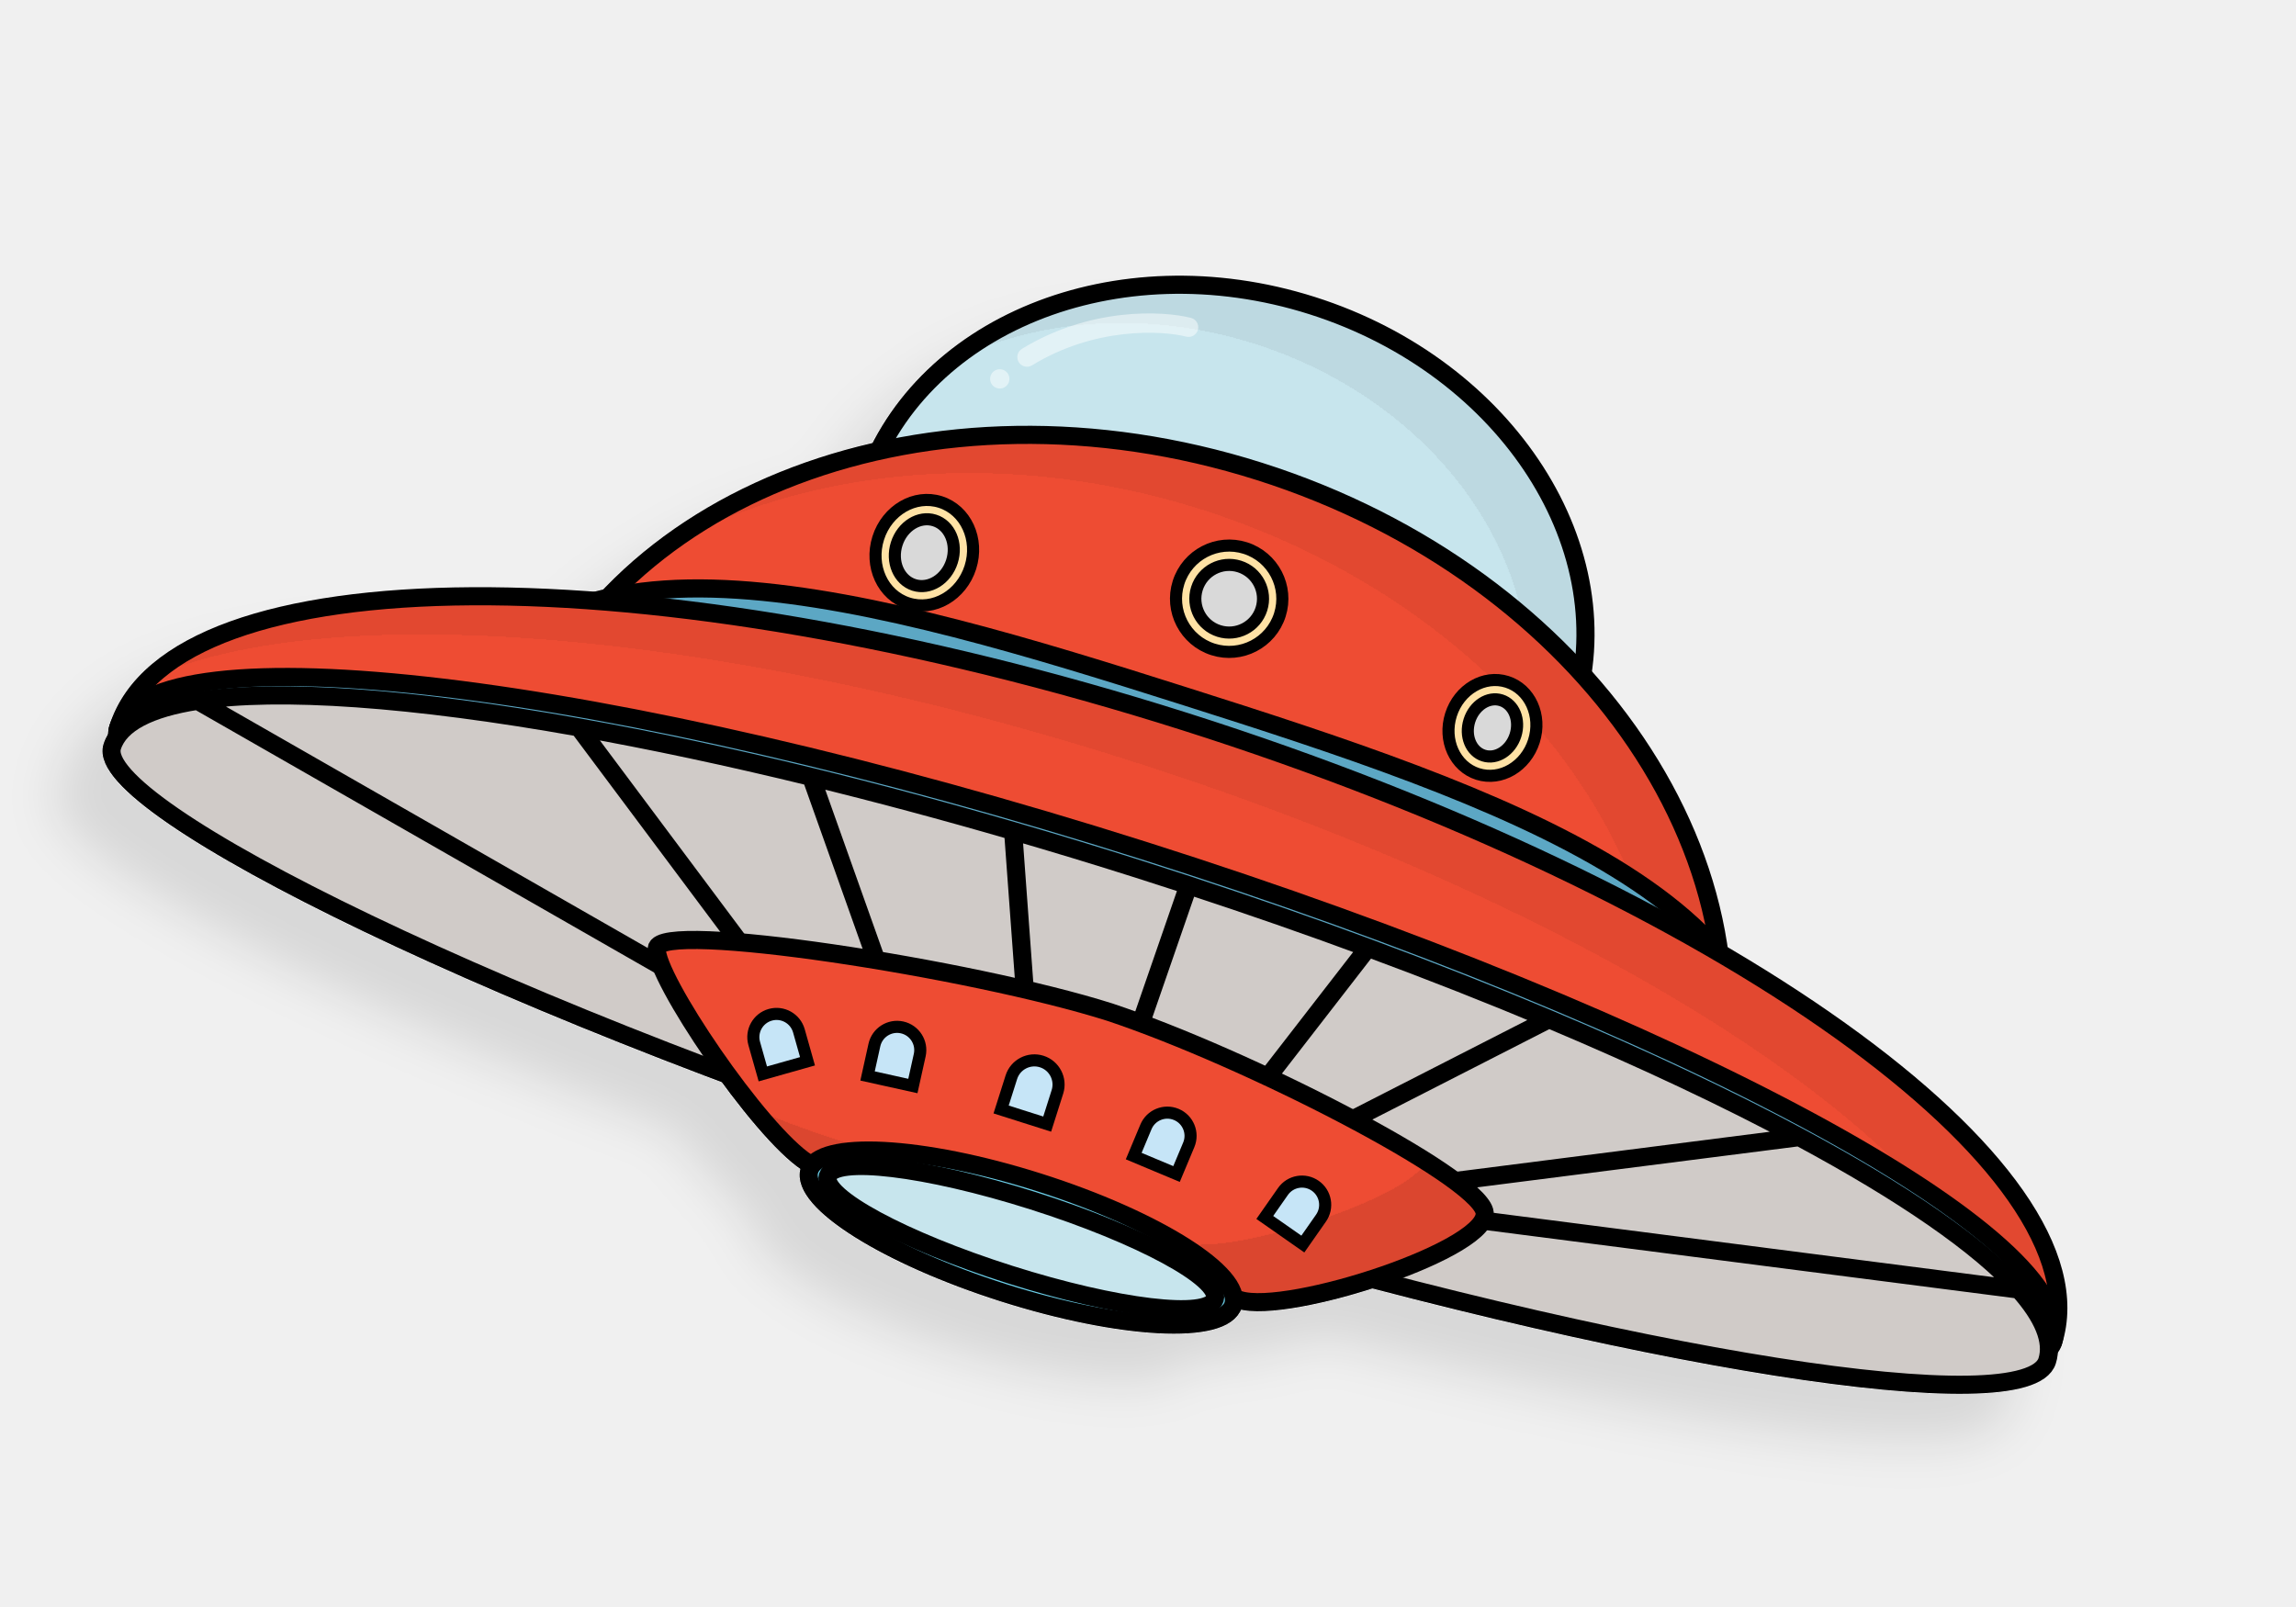
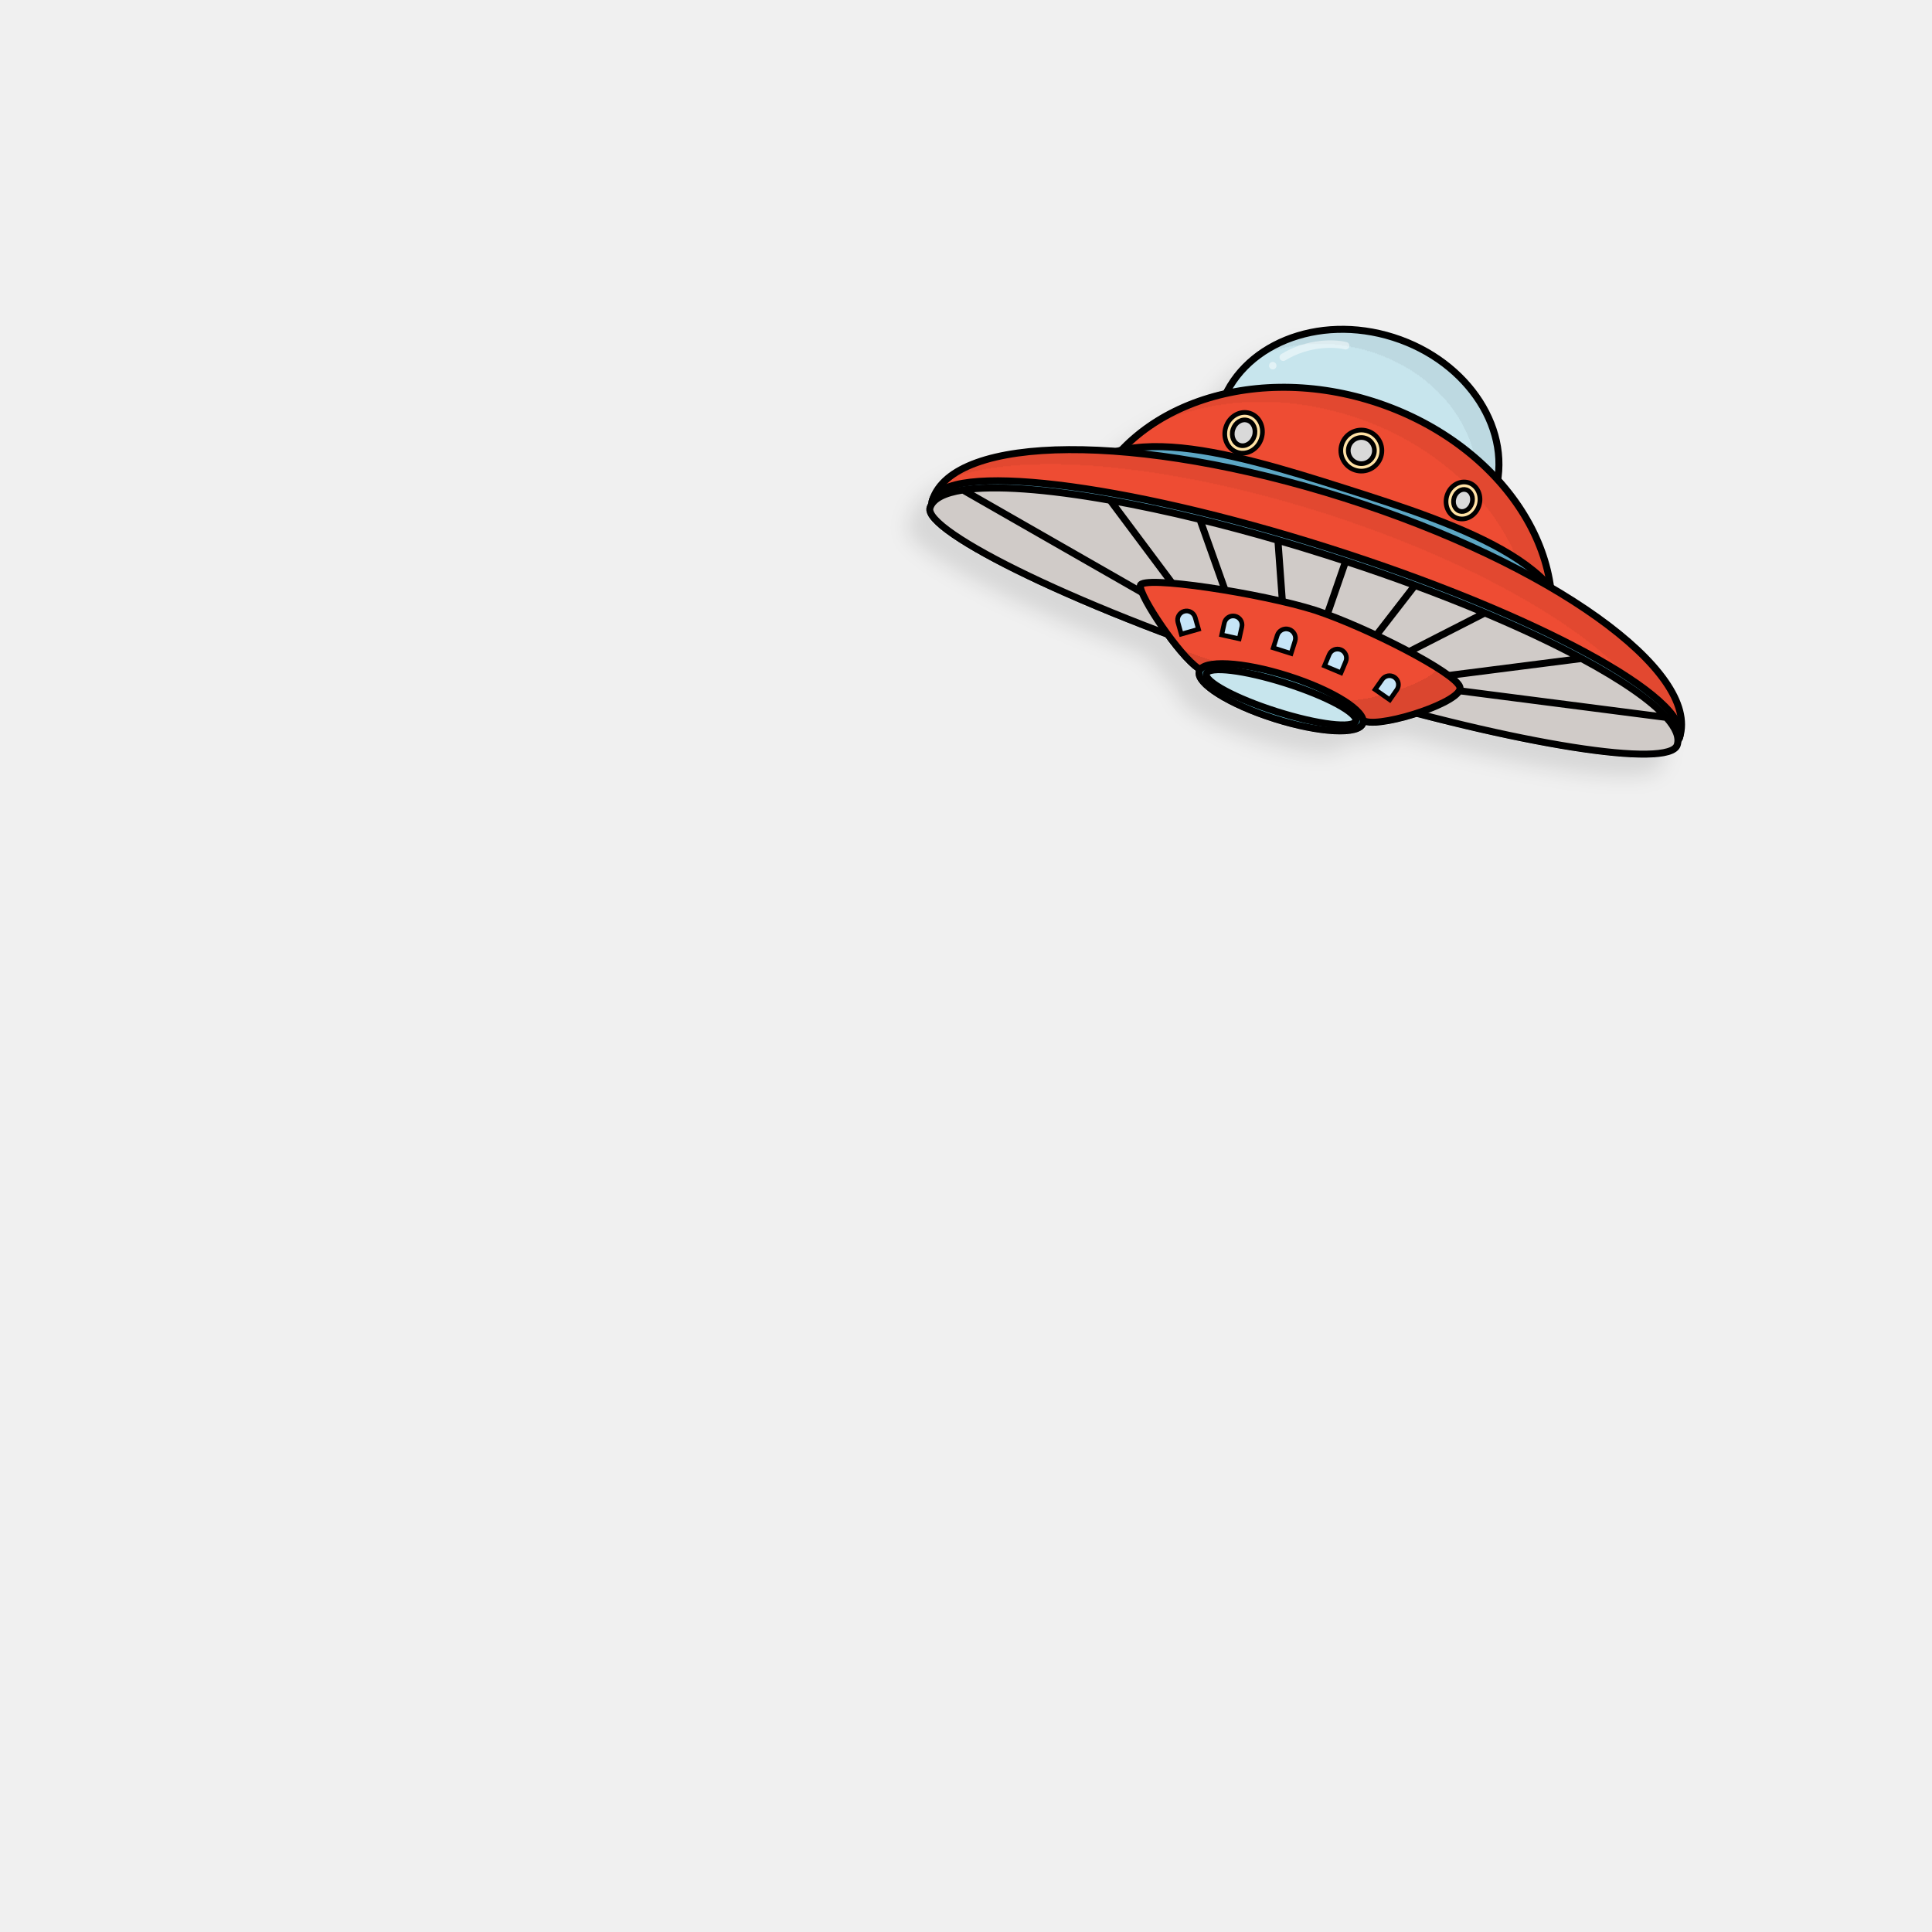
- <svg xmlns="http://www.w3.org/2000/svg" width="190" height="133" viewBox="0 0 190 133" fill="none">
-   <g filter="url(#filter0_d_3058_15460)">
-     <g filter="url(#filter1_i_3058_15460)">
-       <ellipse cx="100.835" cy="49.692" rx="30.8" ry="25.6" transform="rotate(17.6102 100.835 49.6921)" fill="#C7E5ED" />
+ <svg xmlns="http://www.w3.org/2000/svg" width="414" height="414" viewBox="0 0 414 414" fill="none">
+   <g filter="url(#filter0_d_3058_15418)">
+     <g filter="url(#filter1_i_3058_15418)">
+       <ellipse cx="290.835" cy="96.692" rx="30.8" ry="25.6" transform="rotate(17.6102 290.835 96.6921)" fill="#C7E5ED" />
    </g>
-     <ellipse cx="100.835" cy="49.692" rx="30.8" ry="25.6" transform="rotate(17.6102 100.835 49.6921)" stroke="black" stroke-width="1.5" />
-     <g filter="url(#filter2_i_3058_15460)">
-       <path d="M141.061 93.516C134.244 114.994 120.555 94.981 93.393 86.359C66.23 77.737 35.88 83.772 42.698 62.294C49.515 40.817 77.061 30.395 104.223 39.017C131.386 47.639 147.879 72.039 141.061 93.516Z" fill="#EE4C33" />
+     <ellipse cx="290.835" cy="96.692" rx="30.8" ry="25.6" transform="rotate(17.6102 290.835 96.6921)" stroke="black" stroke-width="1.5" />
+     <g filter="url(#filter2_i_3058_15418)">
+       <path d="M331.061 140.516C324.244 161.994 310.555 141.981 283.393 133.359C256.23 124.738 225.88 130.771 232.698 109.294C239.515 87.817 267.061 77.395 294.223 86.017C321.386 94.639 337.879 119.039 331.061 140.516Z" fill="#EE4C33" />
    </g>
-     <path d="M141.061 93.516C134.244 114.994 120.555 94.981 93.393 86.359C66.23 77.737 35.88 83.772 42.698 62.294C49.515 40.817 77.061 30.395 104.223 39.017C131.386 47.639 147.879 72.039 141.061 93.516Z" stroke="black" stroke-width="1.5" />
-     <path d="M145.64 94.959C138.822 116.436 117.475 100.718 90.313 92.096C63.151 83.475 30.927 82.189 37.744 60.712C44.034 40.896 73.512 49.833 97.912 57.578C123.456 65.686 151.931 75.139 145.64 94.959Z" fill="#5CA7C4" stroke="black" stroke-width="1.5" />
-     <g filter="url(#filter3_i_3058_15460)">
-       <path d="M169.904 111.064C166.824 116.801 130.549 110.743 86.331 96.707C42.113 82.672 7.72 66.719 9.777 60.238C14.322 45.92 53.852 45.69 98.07 59.726C142.287 73.761 174.449 96.746 169.904 111.064Z" fill="#EE4C33" />
+     <path d="M331.061 140.516C324.244 161.994 310.555 141.981 283.393 133.359C256.23 124.738 225.88 130.771 232.698 109.294C239.515 87.817 267.061 77.395 294.223 86.017C321.386 94.639 337.879 119.039 331.061 140.516Z" stroke="black" stroke-width="1.5" />
+     <path d="M335.64 141.959C328.822 163.436 307.475 147.718 280.313 139.096C253.15 130.475 220.927 129.189 227.744 107.712C234.034 87.896 263.512 96.833 287.912 104.578C313.456 112.686 341.931 122.139 335.64 141.959Z" fill="#5CA7C4" stroke="black" stroke-width="1.5" />
+     <g filter="url(#filter3_i_3058_15418)">
+       <path d="M359.904 158.064C356.824 163.801 320.549 157.743 276.331 143.707C232.113 129.672 197.72 113.719 199.777 107.238C204.322 92.92 243.852 92.69 288.07 106.726C332.287 120.761 364.449 143.746 359.904 158.064Z" fill="#EE4C33" />
    </g>
-     <path d="M169.904 111.064C166.824 116.801 130.549 110.743 86.331 96.707C42.113 82.672 7.72 66.719 9.777 60.238C14.322 45.92 53.852 45.69 98.07 59.726C142.287 73.761 174.449 96.746 169.904 111.064Z" stroke="black" stroke-width="1.5" />
-     <path d="M169.892 111.104C168.151 116.588 130.67 110.362 86.452 96.327C42.234 82.291 8.182 65.263 9.765 60.278C12.445 51.834 50.463 56.366 94.681 70.402C138.899 84.437 172.572 102.66 169.892 111.104Z" fill="#5CA7C4" stroke="black" stroke-width="1.5" />
-     <path d="M169.408 112.629C167.798 117.7 135.62 112.757 95.816 100.883C93.719 100.258 91.602 99.613 89.467 98.95C88.306 98.589 87.139 98.223 85.968 97.851C41.75 83.816 7.698 66.788 9.281 61.802C9.895 59.865 12.369 58.611 16.351 57.998C23.103 56.958 34.191 57.761 47.899 60.202C53.858 61.263 60.312 62.634 67.12 64.297C72.495 65.61 78.09 67.106 83.837 68.776C87.242 69.766 90.7 70.816 94.197 71.926C95.593 72.369 96.978 72.816 98.352 73.267C103.472 74.948 108.436 76.68 113.199 78.442C118.455 80.385 123.468 82.364 128.182 84.347C135.995 87.635 142.987 90.936 148.901 94.111C157.492 98.724 163.81 103.071 167.066 106.729C169.083 108.994 169.926 110.994 169.408 112.629Z" fill="#D0CBC8" />
-     <path d="M85.968 97.851C41.75 83.816 7.698 66.788 9.281 61.802C9.895 59.865 12.369 58.611 16.351 57.998M85.968 97.851L77.285 92.881M85.968 97.851L83.837 68.776M85.968 97.851C87.139 98.223 88.306 98.589 89.467 98.95M16.351 57.998C23.103 56.958 34.191 57.761 47.899 60.202M16.351 57.998L68.603 87.91M47.899 60.202L68.603 87.91M47.899 60.202C53.858 61.263 60.312 62.634 67.12 64.297M68.603 87.91L77.285 92.881M77.285 92.881L67.12 64.297M67.12 64.297C72.495 65.61 78.09 67.106 83.837 68.776M83.837 68.776C87.242 69.766 90.7 70.816 94.197 71.926C95.593 72.369 96.978 72.816 98.352 73.267M89.467 98.95L98.352 73.267M89.467 98.95C91.602 99.613 93.719 100.258 95.816 100.883M98.352 73.267C103.472 74.948 108.436 76.68 113.199 78.442M113.199 78.442L95.816 100.883M113.199 78.442C118.455 80.385 123.468 82.364 128.182 84.347M95.816 100.883C135.62 112.757 167.798 117.7 169.408 112.629C169.926 110.994 169.083 108.994 167.066 106.729M95.816 100.883L128.182 84.347M95.816 100.883L108.801 99.227M128.182 84.347C135.995 87.635 142.987 90.936 148.901 94.111M148.901 94.111C157.492 98.724 163.81 103.071 167.066 106.729M148.901 94.111L108.801 99.227M167.066 106.729L108.801 99.227" stroke="black" stroke-width="1.5" />
-     <ellipse cx="76.489" cy="45.742" rx="4" ry="4.4" transform="rotate(17.6102 76.4889 45.7418)" fill="#FFE2A5" stroke="black" />
-     <ellipse cx="76.489" cy="45.742" rx="2.4" ry="2.8" transform="rotate(17.6102 76.489 45.7416)" fill="#D9D9D9" stroke="black" />
-     <circle cx="101.718" cy="49.553" r="4.4" transform="rotate(17.6102 101.718 49.5533)" fill="#FFE2A5" stroke="black" />
-     <circle cx="101.718" cy="49.553" r="2.8" transform="rotate(17.6102 101.718 49.553)" fill="#D9D9D9" stroke="black" />
-     <ellipse cx="123.504" cy="60.245" rx="3.6" ry="4" transform="rotate(17.6102 123.504 60.2454)" fill="#FFE2A5" stroke="black" />
-     <ellipse cx="123.504" cy="60.245" rx="2" ry="2.4" transform="rotate(17.6102 123.504 60.2451)" fill="#D9D9D9" stroke="black" />
-     <g filter="url(#filter4_i_3058_15460)">
-       <path d="M122.831 100.225C121.948 97.186 103.203 87.559 91.843 83.769C80.43 80.147 54.538 76.157 54.352 78.489C54.166 80.82 62.831 93.684 66.824 96.239C70.816 98.793 98.546 106.308 102.574 107.587C106.602 108.865 123.714 103.264 122.831 100.225Z" fill="#EE4C33" />
+     <path d="M359.904 158.064C356.824 163.801 320.549 157.743 276.331 143.707C232.113 129.672 197.72 113.719 199.777 107.238C204.322 92.92 243.852 92.69 288.07 106.726C332.287 120.761 364.449 143.746 359.904 158.064Z" stroke="black" stroke-width="1.5" />
+     <path d="M359.892 158.104C358.151 163.588 320.67 157.362 276.452 143.327C232.234 129.292 198.182 112.263 199.765 107.278C202.445 98.834 240.463 103.366 284.681 117.402C328.899 131.437 362.572 149.66 359.892 158.104Z" fill="#5CA7C4" stroke="black" stroke-width="1.5" />
+     <path d="M359.408 159.629C357.798 164.7 325.62 159.757 285.816 147.883C283.72 147.258 281.602 146.613 279.467 145.95C278.306 145.589 277.139 145.223 275.968 144.851C231.75 130.816 197.698 113.788 199.281 108.802C199.895 106.865 202.369 105.611 206.351 104.998C213.103 103.958 224.191 104.761 237.899 107.202C243.858 108.263 250.311 109.634 257.12 111.297C262.494 112.61 268.09 114.106 273.837 115.776C277.242 116.765 280.7 117.816 284.197 118.926C285.593 119.369 286.978 119.816 288.352 120.267C293.472 121.948 298.436 123.68 303.199 125.442C308.455 127.385 313.468 129.363 318.182 131.347C325.995 134.634 332.987 137.936 338.901 141.111C347.492 145.724 353.81 150.071 357.066 153.729C359.083 155.994 359.926 157.994 359.408 159.629Z" fill="#D0CBC8" />
+     <path d="M275.968 144.851C231.75 130.816 197.698 113.788 199.281 108.802C199.895 106.865 202.369 105.611 206.351 104.998M275.968 144.851L267.285 139.881M275.968 144.851L273.837 115.776M275.968 144.851C277.139 145.223 278.306 145.589 279.467 145.95M206.351 104.998C213.103 103.958 224.191 104.761 237.899 107.202M206.351 104.998L258.603 134.91M237.899 107.202L258.603 134.91M237.899 107.202C243.858 108.263 250.311 109.634 257.12 111.297M258.603 134.91L267.285 139.881M267.285 139.881L257.12 111.297M257.12 111.297C262.494 112.61 268.09 114.106 273.837 115.776M273.837 115.776C277.242 116.765 280.7 117.816 284.197 118.926C285.593 119.369 286.978 119.816 288.352 120.267M279.467 145.95L288.352 120.267M279.467 145.95C281.602 146.613 283.72 147.258 285.816 147.883M288.352 120.267C293.472 121.948 298.436 123.68 303.199 125.442M303.199 125.442L285.816 147.883M303.199 125.442C308.455 127.385 313.468 129.363 318.182 131.347M285.816 147.883C325.62 159.757 357.798 164.7 359.408 159.629C359.926 157.994 359.083 155.994 357.066 153.729M285.816 147.883L318.182 131.347M285.816 147.883L298.801 146.227M318.182 131.347C325.995 134.634 332.987 137.936 338.901 141.111M338.901 141.111C347.492 145.724 353.81 150.071 357.066 153.729M338.901 141.111L298.801 146.227M357.066 153.729L298.801 146.227" stroke="black" stroke-width="1.5" />
+     <ellipse cx="266.489" cy="92.742" rx="4" ry="4.4" transform="rotate(17.6102 266.489 92.7419)" fill="#FFE2A5" stroke="black" />
+     <ellipse cx="266.489" cy="92.742" rx="2.4" ry="2.8" transform="rotate(17.6102 266.489 92.7416)" fill="#D9D9D9" stroke="black" />
+     <circle cx="291.718" cy="96.553" r="4.4" transform="rotate(17.6102 291.718 96.5533)" fill="#FFE2A5" stroke="black" />
+     <circle cx="291.718" cy="96.553" r="2.8" transform="rotate(17.6102 291.718 96.553)" fill="#D9D9D9" stroke="black" />
+     <ellipse cx="313.504" cy="107.245" rx="3.6" ry="4" transform="rotate(17.6102 313.504 107.245)" fill="#FFE2A5" stroke="black" />
+     <ellipse cx="313.504" cy="107.245" rx="2" ry="2.4" transform="rotate(17.6102 313.504 107.245)" fill="#D9D9D9" stroke="black" />
+     <g filter="url(#filter4_i_3058_15418)">
+       <path d="M312.831 147.225C311.948 144.187 293.203 134.559 281.843 130.769C270.43 127.147 244.538 123.157 244.352 125.489C244.167 127.821 252.831 140.684 256.824 143.239C260.816 145.794 288.545 153.308 292.574 154.587C296.602 155.865 313.714 150.264 312.831 147.225Z" fill="#EE4C33" />
    </g>
-     <path d="M122.831 100.225C121.948 97.186 103.203 87.559 91.843 83.769C80.43 80.147 54.538 76.157 54.352 78.489C54.166 80.82 62.831 93.684 66.824 96.239C70.816 98.793 98.546 106.308 102.574 107.587C106.602 108.865 123.714 103.264 122.831 100.225Z" stroke="black" stroke-width="1.5" />
-     <ellipse cx="84.516" cy="102.427" rx="18.4" ry="4.8" transform="rotate(17.6102 84.5157 102.427)" fill="#6CCFE9" stroke="black" stroke-width="1.5" />
-     <ellipse cx="84.516" cy="102.427" rx="16.8" ry="3.2" transform="rotate(17.6102 84.5158 102.427)" fill="#C7E5ED" stroke="black" stroke-width="1.5" />
-     <path d="M62.413 86.359C62.124 85.338 62.718 84.277 63.739 83.988C64.76 83.699 65.822 84.293 66.111 85.314L66.823 87.835L63.126 88.88L62.413 86.359Z" fill="#C6E5F7" stroke="black" />
-     <path d="M109.316 100.815C109.924 99.945 109.712 98.747 108.842 98.139C107.972 97.531 106.774 97.743 106.166 98.613L104.665 100.76L107.814 102.962L109.316 100.815Z" fill="#C6E5F7" stroke="black" />
-     <path d="M72.358 86.492C72.587 85.456 73.613 84.802 74.649 85.031C75.685 85.261 76.339 86.287 76.11 87.323L75.543 89.881L71.792 89.05L72.358 86.492Z" fill="#C6E5F7" stroke="black" />
-     <path d="M98.373 94.749C98.783 93.771 98.322 92.645 97.344 92.235C96.365 91.825 95.239 92.286 94.829 93.264L93.817 95.681L97.361 97.166L98.373 94.749Z" fill="#C6E5F7" stroke="black" />
-     <path d="M83.692 89.155C84.026 88.103 85.151 87.52 86.204 87.854C87.256 88.188 87.839 89.313 87.505 90.365L86.658 93.034L82.845 91.824L83.692 89.155Z" fill="#C6E5F7" stroke="black" />
-     <path fill-rule="evenodd" clip-rule="evenodd" d="M99.134 27.281C99.025 27.709 98.59 27.968 98.162 27.86C96.127 27.343 90.601 27.053 85.403 30.236C85.026 30.467 84.533 30.348 84.303 29.972C84.072 29.595 84.19 29.102 84.567 28.872C90.203 25.421 96.189 25.708 98.556 26.309C98.984 26.418 99.243 26.853 99.134 27.281Z" fill="white" fill-opacity="0.49" />
-     <circle cx="82.734" cy="31.357" r="0.8" transform="rotate(17.6102 82.7336 31.3571)" fill="white" fill-opacity="0.49" />
+     <path d="M312.831 147.225C311.948 144.187 293.203 134.559 281.843 130.769C270.43 127.147 244.538 123.157 244.352 125.489C244.167 127.821 252.831 140.684 256.824 143.239C260.816 145.794 288.545 153.308 292.574 154.587C296.602 155.865 313.714 150.264 312.831 147.225Z" stroke="black" stroke-width="1.5" />
+     <ellipse cx="274.516" cy="149.427" rx="18.4" ry="4.8" transform="rotate(17.6102 274.516 149.427)" fill="#6CCFE9" stroke="black" stroke-width="1.5" />
+     <ellipse cx="274.516" cy="149.427" rx="16.8" ry="3.2" transform="rotate(17.6102 274.516 149.427)" fill="#C7E5ED" stroke="black" stroke-width="1.5" />
+     <path d="M252.413 133.36C252.124 132.338 252.718 131.277 253.739 130.988C254.76 130.699 255.822 131.293 256.111 132.314L256.823 134.835L253.126 135.881L252.413 133.36Z" fill="#C6E5F7" stroke="black" />
+     <path d="M299.316 147.815C299.924 146.945 299.712 145.747 298.842 145.139C297.972 144.531 296.774 144.743 296.166 145.613L294.665 147.76L297.814 149.962L299.316 147.815Z" fill="#C6E5F7" stroke="black" />
+     <path d="M262.358 133.492C262.587 132.456 263.613 131.802 264.649 132.031C265.685 132.261 266.339 133.287 266.11 134.323L265.543 136.881L261.792 136.05L262.358 133.492Z" fill="#C6E5F7" stroke="black" />
+     <path d="M288.373 141.749C288.783 140.771 288.322 139.645 287.344 139.235C286.365 138.825 285.239 139.286 284.829 140.264L283.817 142.681L287.36 144.166L288.373 141.749Z" fill="#C6E5F7" stroke="black" />
+     <path d="M273.692 136.155C274.026 135.102 275.151 134.52 276.204 134.854C277.256 135.188 277.839 136.313 277.505 137.365L276.658 140.034L272.845 138.824L273.692 136.155Z" fill="#C6E5F7" stroke="black" />
+     <path fill-rule="evenodd" clip-rule="evenodd" d="M289.134 74.281C289.025 74.709 288.59 74.968 288.162 74.86C286.127 74.343 280.601 74.053 275.403 77.236C275.026 77.467 274.533 77.348 274.303 76.972C274.072 76.595 274.19 76.102 274.567 75.872C280.203 72.421 286.189 72.708 288.556 73.309C288.984 73.418 289.243 73.853 289.134 74.281Z" fill="white" fill-opacity="0.49" />
+     <circle cx="272.734" cy="78.357" r="0.8" transform="rotate(17.6102 272.734 78.3571)" fill="white" fill-opacity="0.49" />
  </g>
  <defs>
-     <filter id="filter0_d_3058_15460" x="0.477" y="22.819" width="170.605" height="100.539" filterUnits="userSpaceOnUse" color-interpolation-filters="sRGB">
+     <filter id="filter0_d_3058_15418" x="190.477" y="69.819" width="170.605" height="100.539" filterUnits="userSpaceOnUse" color-interpolation-filters="sRGB">
      <feFlood flood-opacity="0" result="BackgroundImageFix" />
      <feColorMatrix in="SourceAlpha" type="matrix" values="0 0 0 0 0 0 0 0 0 0 0 0 0 0 0 0 0 0 127 0" result="hardAlpha" />
      <feOffset dx="-4" dy="4" />
      <feGaussianBlur stdDeviation="2" />
      <feComposite in2="hardAlpha" operator="out" />
      <feColorMatrix type="matrix" values="0 0 0 0 0 0 0 0 0 0 0 0 0 0 0 0 0 0 0.1 0" />
-       <feBlend mode="normal" in2="BackgroundImageFix" result="effect1_dropShadow_3058_15460" />
-       <feBlend mode="normal" in="SourceGraphic" in2="effect1_dropShadow_3058_15460" result="shape" />
+       <feBlend mode="normal" in2="BackgroundImageFix" result="effect1_dropShadow_3058_15418" />
+       <feBlend mode="normal" in="SourceGraphic" in2="effect1_dropShadow_3058_15418" result="shape" />
    </filter>
-     <filter id="filter1_i_3058_15460" x="69.713" y="22.819" width="62.244" height="53.745" filterUnits="userSpaceOnUse" color-interpolation-filters="sRGB">
+     <filter id="filter1_i_3058_15418" x="259.713" y="69.819" width="62.244" height="53.745" filterUnits="userSpaceOnUse" color-interpolation-filters="sRGB">
      <feFlood flood-opacity="0" result="BackgroundImageFix" />
      <feBlend mode="normal" in="SourceGraphic" in2="BackgroundImageFix" result="shape" />
      <feColorMatrix in="SourceAlpha" type="matrix" values="0 0 0 0 0 0 0 0 0 0 0 0 0 0 0 0 0 0 127 0" result="hardAlpha" />
      <feOffset dx="-4.8" dy="3.2" />
      <feComposite in2="hardAlpha" operator="arithmetic" k2="-1" k3="1" />
      <feColorMatrix type="matrix" values="0 0 0 0 0 0 0 0 0 0 0 0 0 0 0 0 0 0 0.05 0" />
-       <feBlend mode="normal" in2="shape" result="effect1_innerShadow_3058_15460" />
+       <feBlend mode="normal" in2="shape" result="effect1_innerShadow_3058_15418" />
    </filter>
-     <filter id="filter2_i_3058_15460" x="40.977" y="35.244" width="102.376" height="68.631" filterUnits="userSpaceOnUse" color-interpolation-filters="sRGB">
+     <filter id="filter2_i_3058_15418" x="230.977" y="82.244" width="102.376" height="68.631" filterUnits="userSpaceOnUse" color-interpolation-filters="sRGB">
      <feFlood flood-opacity="0" result="BackgroundImageFix" />
      <feBlend mode="normal" in="SourceGraphic" in2="BackgroundImageFix" result="shape" />
      <feColorMatrix in="SourceAlpha" type="matrix" values="0 0 0 0 0 0 0 0 0 0 0 0 0 0 0 0 0 0 127 0" result="hardAlpha" />
      <feOffset dx="-4.8" dy="3.2" />
      <feComposite in2="hardAlpha" operator="arithmetic" k2="-1" k3="1" />
      <feColorMatrix type="matrix" values="0 0 0 0 0 0 0 0 0 0 0 0 0 0 0 0 0 0 0.05 0" />
-       <feBlend mode="normal" in2="shape" result="effect1_innerShadow_3058_15460" />
+       <feBlend mode="normal" in2="shape" result="effect1_innerShadow_3058_15418" />
    </filter>
-     <filter id="filter3_i_3058_15460" x="8.938" y="48.598" width="162.144" height="65.368" filterUnits="userSpaceOnUse" color-interpolation-filters="sRGB">
+     <filter id="filter3_i_3058_15418" x="198.938" y="95.598" width="162.144" height="65.368" filterUnits="userSpaceOnUse" color-interpolation-filters="sRGB">
      <feFlood flood-opacity="0" result="BackgroundImageFix" />
      <feBlend mode="normal" in="SourceGraphic" in2="BackgroundImageFix" result="shape" />
      <feColorMatrix in="SourceAlpha" type="matrix" values="0 0 0 0 0 0 0 0 0 0 0 0 0 0 0 0 0 0 127 0" result="hardAlpha" />
      <feOffset dx="-4.8" dy="3.2" />
      <feComposite in2="hardAlpha" operator="arithmetic" k2="-1" k3="1" />
      <feColorMatrix type="matrix" values="0 0 0 0 0 0 0 0 0 0 0 0 0 0 0 0 0 0 0.05 0" />
-       <feBlend mode="normal" in2="shape" result="effect1_innerShadow_3058_15460" />
+       <feBlend mode="normal" in2="shape" result="effect1_innerShadow_3058_15418" />
    </filter>
-     <filter id="filter4_i_3058_15460" x="53.6" y="77.044" width="70.015" height="31.48" filterUnits="userSpaceOnUse" color-interpolation-filters="sRGB">
+     <filter id="filter4_i_3058_15418" x="243.6" y="124.044" width="70.015" height="31.48" filterUnits="userSpaceOnUse" color-interpolation-filters="sRGB">
      <feFlood flood-opacity="0" result="BackgroundImageFix" />
      <feBlend mode="normal" in="SourceGraphic" in2="BackgroundImageFix" result="shape" />
      <feColorMatrix in="SourceAlpha" type="matrix" values="0 0 0 0 0 0 0 0 0 0 0 0 0 0 0 0 0 0 127 0" result="hardAlpha" />
      <feOffset dx="-4.8" dy="-4.8" />
      <feComposite in2="hardAlpha" operator="arithmetic" k2="-1" k3="1" />
      <feColorMatrix type="matrix" values="0 0 0 0 0 0 0 0 0 0 0 0 0 0 0 0 0 0 0.08 0" />
-       <feBlend mode="normal" in2="shape" result="effect1_innerShadow_3058_15460" />
+       <feBlend mode="normal" in2="shape" result="effect1_innerShadow_3058_15418" />
    </filter>
  </defs>
</svg>
